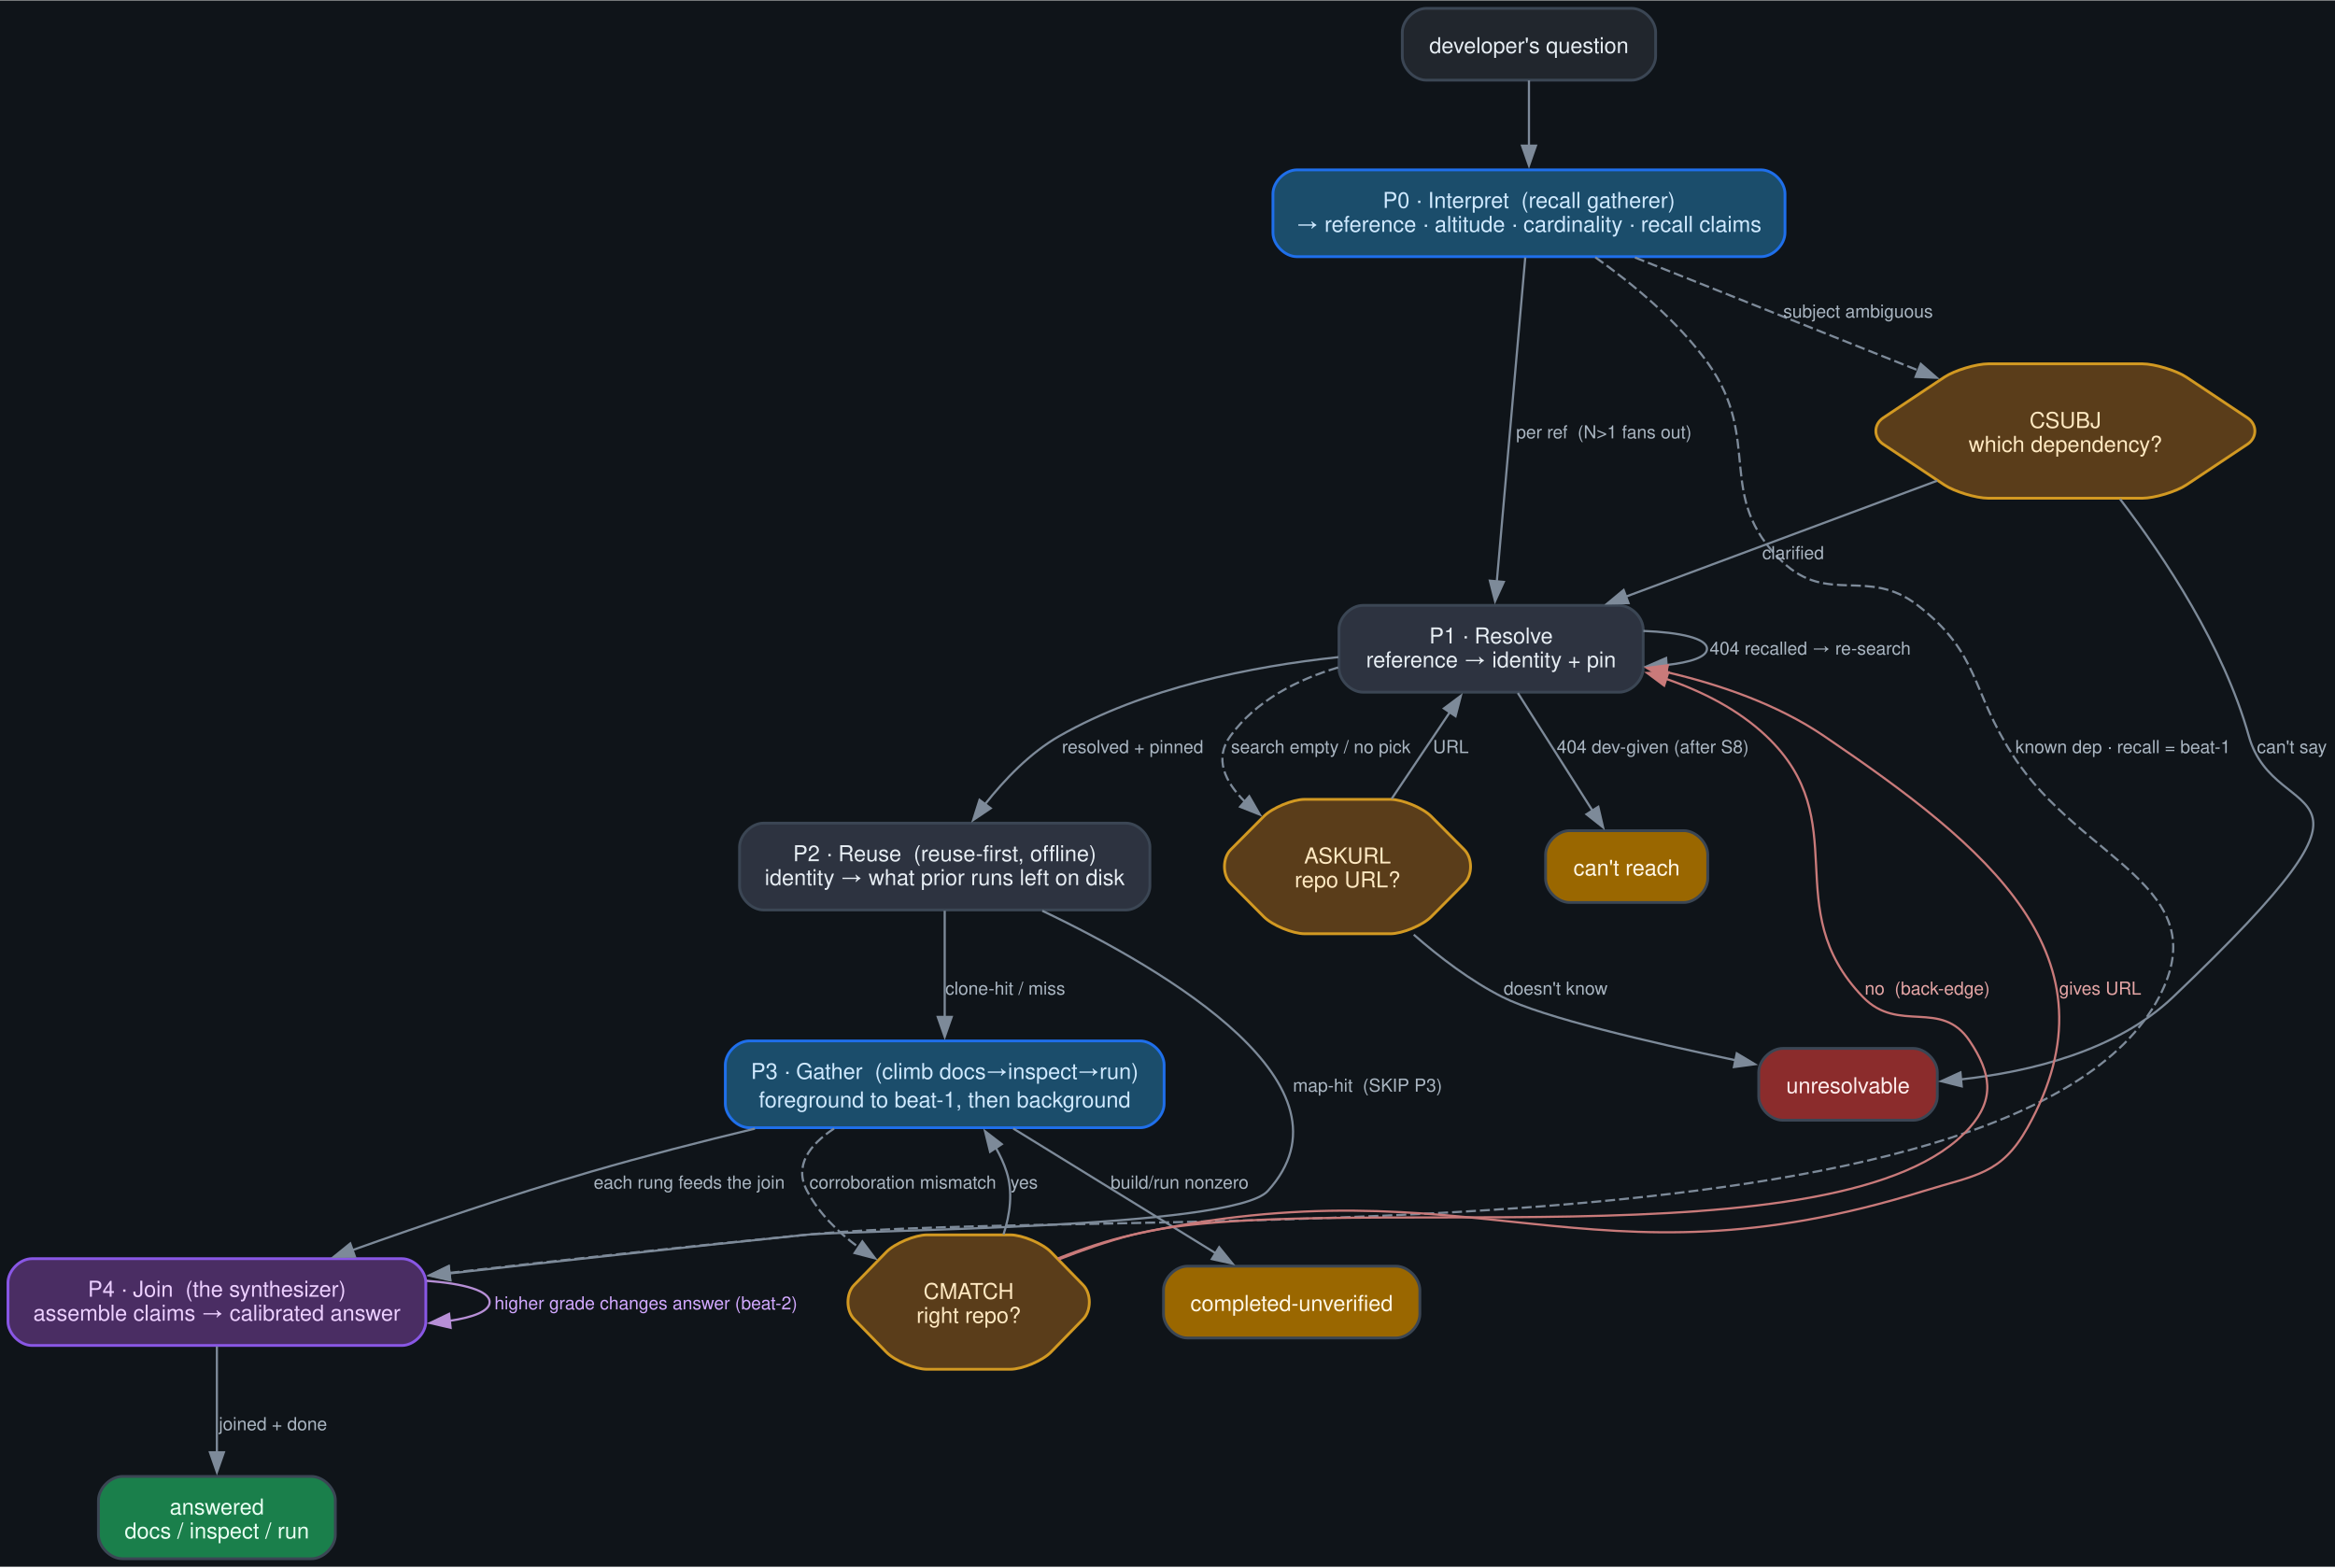
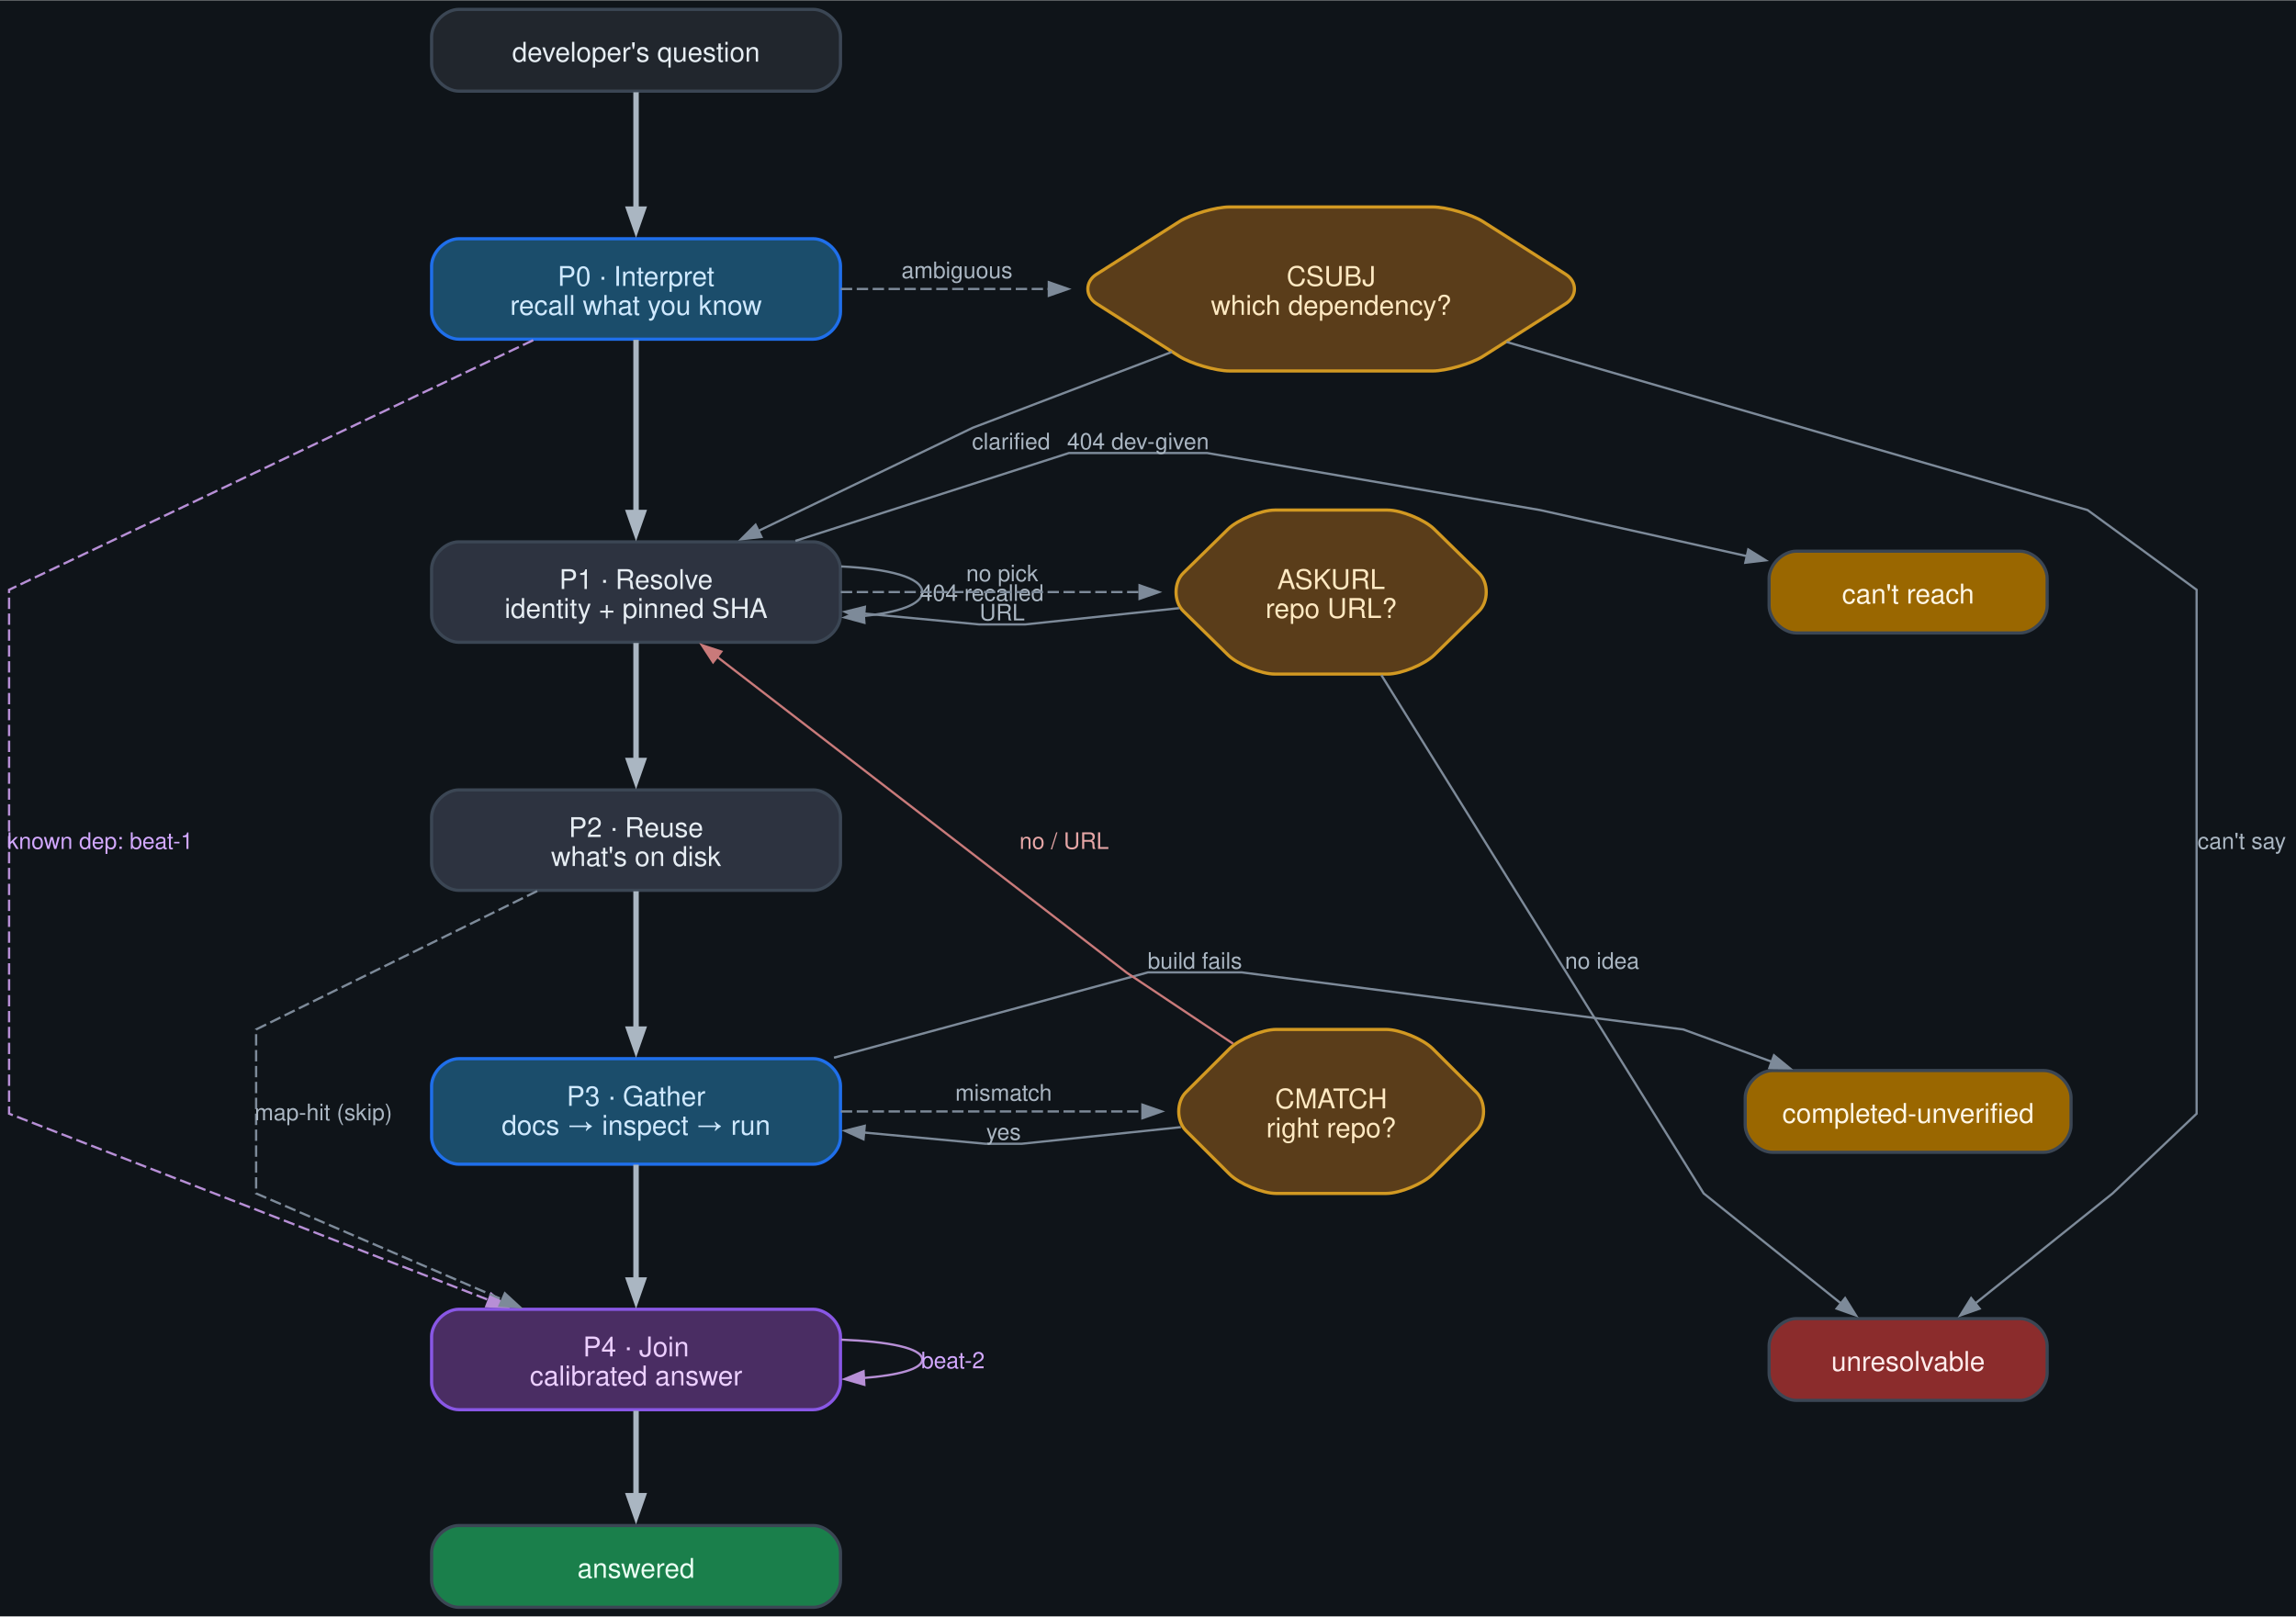
- <svg xmlns="http://www.w3.org/2000/svg" width="1171pt" height="786pt" viewBox="0.00 0.00 1171.00 785.60">
-   <g id="graph0" class="graph" transform="scale(1 1) rotate(0) translate(4 781.6)">
-     <polygon fill="#0f1419" stroke="none" points="-4,4 -4,-781.6 1167,-781.6 1167,4 -4,4" />
+ <svg xmlns="http://www.w3.org/2000/svg" width="1011pt" height="712pt" viewBox="0.00 0.00 1010.75 711.57">
+   <g id="graph0" class="graph" transform="scale(1 1) rotate(0) translate(4 707.57)">
+     <polygon fill="#0f1419" stroke="none" points="-4,4 -4,-707.57 1006.75,-707.57 1006.75,4 -4,4" />
    <g id="node1" class="node">
-       <path fill="#21262d" stroke="#3b4654" stroke-width="1.4" d="M814.3,-777.6C814.3,-777.6 711.25,-777.6 711.25,-777.6 705.25,-777.6 699.25,-771.6 699.25,-765.6 699.25,-765.6 699.25,-753.6 699.25,-753.6 699.25,-747.6 705.25,-741.6 711.25,-741.6 711.25,-741.6 814.3,-741.6 814.3,-741.6 820.3,-741.6 826.3,-747.6 826.3,-753.6 826.3,-753.6 826.3,-765.6 826.3,-765.6 826.3,-771.6 820.3,-777.6 814.3,-777.6" />
-       <text text-anchor="middle" x="762.77" y="-755.15" font-family="Helvetica,sans-Serif" font-size="11.00" fill="#e6edf3">developer's question</text>
+       <path fill="#21262d" stroke="#3b4654" stroke-width="1.4" d="M354,-703.57C354,-703.57 198,-703.57 198,-703.57 192,-703.57 186,-697.57 186,-691.57 186,-691.57 186,-679.57 186,-679.57 186,-673.57 192,-667.57 198,-667.57 198,-667.57 354,-667.57 354,-667.57 360,-667.57 366,-673.57 366,-679.57 366,-679.57 366,-691.57 366,-691.57 366,-697.57 360,-703.57 354,-703.57" />
+       <text text-anchor="middle" x="276" y="-680.55" font-family="Helvetica,sans-Serif" font-size="12.00" fill="#e6edf3">developer's question</text>
    </g>
    <g id="node2" class="node">
-       <path fill="#1b4d6b" stroke="#1f6feb" stroke-width="1.4" d="M879.17,-696.6C879.17,-696.6 646.38,-696.6 646.38,-696.6 640.38,-696.6 634.38,-690.6 634.38,-684.6 634.38,-684.6 634.38,-665.07 634.38,-665.07 634.38,-659.07 640.38,-653.07 646.38,-653.07 646.38,-653.07 879.17,-653.07 879.17,-653.07 885.17,-653.07 891.17,-659.07 891.17,-665.07 891.17,-665.07 891.17,-684.6 891.17,-684.6 891.17,-690.6 885.17,-696.6 879.17,-696.6" />
-       <text text-anchor="middle" x="762.77" y="-677.51" font-family="Helvetica,sans-Serif" font-size="11.00" fill="#cfe9ff">P0 · Interpret  (recall gatherer)</text>
-       <text text-anchor="middle" x="762.77" y="-665.51" font-family="Helvetica,sans-Serif" font-size="11.00" fill="#cfe9ff">→ reference · altitude · cardinality · recall claims</text>
+       <path fill="#1b4d6b" stroke="#1f6feb" stroke-width="1.4" d="M354,-602.58C354,-602.58 198,-602.58 198,-602.58 192,-602.58 186,-596.58 186,-590.58 186,-590.58 186,-570.36 186,-570.36 186,-564.36 192,-558.36 198,-558.36 198,-558.36 354,-558.36 354,-558.36 360,-558.36 366,-564.36 366,-570.36 366,-570.36 366,-590.58 366,-590.58 366,-596.58 360,-602.58 354,-602.58" />
+       <text text-anchor="middle" x="276" y="-581.82" font-family="Helvetica,sans-Serif" font-size="12.00" fill="#cfe9ff">P0 · Interpret</text>
+       <text text-anchor="middle" x="276" y="-569.07" font-family="Helvetica,sans-Serif" font-size="12.00" fill="#cfe9ff">recall what you know</text>
    </g>
    <g id="edge1" class="edge">
-       <path fill="none" stroke="#7d8a99" stroke-width="1.1" d="M762.77,-741.45C762.77,-731.99 762.77,-719.93 762.77,-708.73" />
-       <polygon fill="#7d8a99" stroke="#7d8a99" stroke-width="1.1" points="766.28,-708.75 762.78,-698.75 759.28,-708.75 766.28,-708.75" />
+       <path fill="none" stroke="#aab6c2" stroke-width="2.4" d="M276,-667.08C276,-652.98 276,-632.73 276,-615.46" />
+       <polygon fill="#aab6c2" stroke="#aab6c2" stroke-width="2.4" points="279.15,-615.62 276,-606.62 272.85,-615.62 279.15,-615.62" />
    </g>
    <g id="node3" class="node">
-       <path fill="#2d3340" stroke="#3b4654" stroke-width="1.4" d="M808.05,-478.16C808.05,-478.16 679.5,-478.16 679.5,-478.16 673.5,-478.16 667.5,-472.16 667.5,-466.16 667.5,-466.16 667.5,-446.63 667.5,-446.63 667.5,-440.63 673.5,-434.63 679.5,-434.63 679.5,-434.63 808.05,-434.63 808.05,-434.63 814.05,-434.63 820.05,-440.63 820.05,-446.63 820.05,-446.63 820.05,-466.16 820.05,-466.16 820.05,-472.16 814.05,-478.16 808.05,-478.16" />
-       <text text-anchor="middle" x="743.77" y="-459.07" font-family="Helvetica,sans-Serif" font-size="11.00" fill="#e6edf3">P1 · Resolve</text>
-       <text text-anchor="middle" x="743.77" y="-447.07" font-family="Helvetica,sans-Serif" font-size="11.00" fill="#e6edf3">reference → identity + pin</text>
+       <path fill="#2d3340" stroke="#3b4654" stroke-width="1.4" d="M354,-469.12C354,-469.12 198,-469.12 198,-469.12 192,-469.12 186,-463.12 186,-457.12 186,-457.12 186,-436.9 186,-436.9 186,-430.9 192,-424.9 198,-424.9 198,-424.9 354,-424.9 354,-424.9 360,-424.9 366,-430.9 366,-436.9 366,-436.9 366,-457.12 366,-457.12 366,-463.12 360,-469.12 354,-469.12" />
+       <text text-anchor="middle" x="276" y="-448.36" font-family="Helvetica,sans-Serif" font-size="12.00" fill="#e6edf3">P1 · Resolve</text>
+       <text text-anchor="middle" x="276" y="-435.61" font-family="Helvetica,sans-Serif" font-size="12.00" fill="#e6edf3">identity + pinned SHA</text>
    </g>
    <g id="edge2" class="edge">
-       <path fill="none" stroke="#7d8a99" stroke-width="1.1" d="M760.92,-652.69C757.59,-614.78 750.59,-535.05 746.64,-490.07" />
-       <polygon fill="#7d8a99" stroke="#7d8a99" stroke-width="1.1" points="750.15,-489.94 745.78,-480.29 743.17,-490.55 750.15,-489.94" />
-       <text text-anchor="middle" x="800.34" y="-561.94" font-family="Helvetica,sans-Serif" font-size="9.00" fill="#aab6c2">per ref  (N&gt;1 fans out)</text>
+       <path fill="none" stroke="#aab6c2" stroke-width="2.4" d="M276,-558.05C276,-537.43 276,-505.9 276,-481.87" />
+       <polygon fill="#aab6c2" stroke="#aab6c2" stroke-width="2.4" points="279.15,-482.04 276,-473.04 272.85,-482.04 279.15,-482.04" />
    </g>
    <g id="node6" class="node">
-       <path fill="#4a2d63" stroke="#8957e5" stroke-width="1.4" d="M197.55,-150.5C197.55,-150.5 12,-150.5 12,-150.5 6,-150.5 0,-144.5 0,-138.5 0,-138.5 0,-118.97 0,-118.97 0,-112.97 6,-106.97 12,-106.97 12,-106.97 197.55,-106.97 197.55,-106.97 203.55,-106.97 209.55,-112.97 209.55,-118.97 209.55,-118.97 209.55,-138.5 209.55,-138.5 209.55,-144.5 203.55,-150.5 197.55,-150.5" />
-       <text text-anchor="middle" x="104.77" y="-131.41" font-family="Helvetica,sans-Serif" font-size="11.00" fill="#eccfff">P4 · Join  (the synthesizer)</text>
-       <text text-anchor="middle" x="104.77" y="-119.41" font-family="Helvetica,sans-Serif" font-size="11.00" fill="#eccfff">assemble claims → calibrated answer</text>
+       <path fill="#4a2d63" stroke="#8957e5" stroke-width="1.4" d="M354,-131.22C354,-131.22 198,-131.22 198,-131.22 192,-131.22 186,-125.22 186,-119.22 186,-119.22 186,-99 186,-99 186,-93 192,-87 198,-87 198,-87 354,-87 354,-87 360,-87 366,-93 366,-99 366,-99 366,-119.22 366,-119.22 366,-125.22 360,-131.22 354,-131.22" />
+       <text text-anchor="middle" x="276" y="-110.46" font-family="Helvetica,sans-Serif" font-size="12.00" fill="#eccfff">P4 · Join</text>
+       <text text-anchor="middle" x="276" y="-97.71" font-family="Helvetica,sans-Serif" font-size="12.00" fill="#eccfff">calibrated answer</text>
    </g>
-     <g id="edge10" class="edge">
-       <path fill="none" stroke="#7d8a99" stroke-width="1.1" stroke-dasharray="5,2" d="M796.05,-652.76C814.87,-639.4 837.61,-620.65 852.77,-599.32 880.04,-560.99 855.79,-532.68 889.77,-500.16 912.73,-478.2 932.67,-497.62 957.77,-478.16 989.09,-453.89 984.03,-436.16 1005.52,-402.88 1039.66,-350.02 1108.03,-337.43 1078.78,-281.72 1007.56,-146.08 552.25,-177.34 399.77,-162.44 340.88,-156.68 275.47,-149.51 221.23,-143.35" />
-       <polygon fill="#7d8a99" stroke="#7d8a99" stroke-width="1.1" points="221.82,-139.9 211.49,-142.24 221.03,-146.85 221.82,-139.9" />
-       <text text-anchor="middle" x="1060.65" y="-404.08" font-family="Helvetica,sans-Serif" font-size="9.00" fill="#aab6c2">known dep · recall = beat-1</text>
+     <g id="edge24" class="edge">
+       <path fill="none" stroke="#b78fd6" stroke-dasharray="5,2" d="M230.73,-557.91C152.43,-520.61 0,-448.01 0,-448.01 0,-448.01 0,-448.01 0,-217.33 0,-217.33 129.69,-166.94 211.27,-135.25" />
+       <polygon fill="#b78fd6" stroke="#b78fd6" points="212.22,-138.08 219.07,-132.23 210.07,-132.53 212.22,-138.08" />
+       <text text-anchor="middle" x="40.12" y="-333.92" font-family="Helvetica,sans-Serif" font-size="10.00" fill="#d2a8ff">known dep: beat-1</text>
+     </g>
+     <g id="node8" class="node">
+       <path fill="#5a3d1a" stroke="#d29922" stroke-width="1.4" d="M685.31,-586.91C685.31,-586.91 648.84,-610.13 648.84,-610.13 643.78,-613.35 632.72,-616.57 626.72,-616.57 626.72,-616.57 537.28,-616.57 537.28,-616.57 531.28,-616.57 520.22,-613.35 515.16,-610.13 515.16,-610.13 478.69,-586.91 478.69,-586.91 473.63,-583.69 473.63,-577.25 478.69,-574.02 478.69,-574.02 515.16,-550.81 515.16,-550.81 520.22,-547.58 531.28,-544.36 537.28,-544.36 537.28,-544.36 626.72,-544.36 626.72,-544.36 632.72,-544.36 643.78,-547.58 648.84,-550.81 648.84,-550.81 685.31,-574.02 685.31,-574.02 690.37,-577.25 690.37,-583.69 685.31,-586.91" />
+       <text text-anchor="middle" x="582" y="-581.82" font-family="Helvetica,sans-Serif" font-size="12.00" fill="#ffe9c2">CSUBJ</text>
+       <text text-anchor="middle" x="582" y="-569.07" font-family="Helvetica,sans-Serif" font-size="12.00" fill="#ffe9c2">which dependency?</text>
+     </g>
+     <g id="edge11" class="edge">
+       <path fill="none" stroke="#7d8a99" stroke-dasharray="5,2" d="M366.16,-580.47C394.87,-580.47 427.16,-580.47 457.84,-580.47" />
+       <polygon fill="#7d8a99" stroke="#7d8a99" points="457.72,-583.44 466.22,-580.47 457.72,-577.49 457.72,-583.44" />
+       <text text-anchor="middle" x="417.28" y="-585.22" font-family="Helvetica,sans-Serif" font-size="10.00" fill="#aab6c2">ambiguous</text>
+     </g>
+     <g id="edge18" class="edge">
+       <path fill="none" stroke="#7d8a99" d="M366.33,-458.29C386.91,-457.29 402,-453.53 402,-447.01 402,-441.55 391.46,-438.03 375.97,-436.44" />
+       <polygon fill="#7d8a99" stroke="#7d8a99" points="376.53,-433.49 367.84,-435.84 376.09,-439.43 376.53,-433.49" />
+       <text text-anchor="middle" x="428.25" y="-443.13" font-family="Helvetica,sans-Serif" font-size="10.00" fill="#aab6c2">404 recalled</text>
+     </g>
+     <g id="node4" class="node">
+       <path fill="#2d3340" stroke="#3b4654" stroke-width="1.4" d="M354,-359.9C354,-359.9 198,-359.9 198,-359.9 192,-359.9 186,-353.9 186,-347.9 186,-347.9 186,-327.68 186,-327.68 186,-321.68 192,-315.68 198,-315.68 198,-315.68 354,-315.68 354,-315.68 360,-315.68 366,-321.68 366,-327.68 366,-327.68 366,-347.9 366,-347.9 366,-353.9 360,-359.9 354,-359.9" />
+       <text text-anchor="middle" x="276" y="-339.14" font-family="Helvetica,sans-Serif" font-size="12.00" fill="#e6edf3">P2 · Reuse</text>
+       <text text-anchor="middle" x="276" y="-326.39" font-family="Helvetica,sans-Serif" font-size="12.00" fill="#e6edf3">what's on disk</text>
+     </g>
+     <g id="edge3" class="edge">
+       <path fill="none" stroke="#aab6c2" stroke-width="2.4" d="M276,-424.57C276,-409.74 276,-389.7 276,-372.72" />
+       <polygon fill="#aab6c2" stroke="#aab6c2" stroke-width="2.4" points="279.15,-372.83 276,-363.83 272.85,-372.83 279.15,-372.83" />
+     </g>
+     <g id="node9" class="node">
+       <path fill="#5a3d1a" stroke="#d29922" stroke-width="1.4" d="M647.06,-455.41C647.06,-455.41 627.38,-474.71 627.38,-474.71 623.1,-478.91 612.82,-483.11 606.82,-483.11 606.82,-483.11 557.18,-483.11 557.18,-483.11 551.18,-483.11 540.9,-478.91 536.62,-474.71 536.62,-474.71 516.94,-455.41 516.94,-455.41 512.65,-451.21 512.65,-442.81 516.94,-438.6 516.94,-438.6 536.62,-419.3 536.62,-419.3 540.9,-415.1 551.18,-410.9 557.18,-410.9 557.18,-410.9 606.82,-410.9 606.82,-410.9 612.82,-410.9 623.1,-415.1 627.38,-419.3 627.38,-419.3 647.06,-438.6 647.06,-438.6 651.35,-442.81 651.35,-451.21 647.06,-455.41" />
+       <text text-anchor="middle" x="582" y="-448.36" font-family="Helvetica,sans-Serif" font-size="12.00" fill="#ffe9c2">ASKURL</text>
+       <text text-anchor="middle" x="582" y="-435.61" font-family="Helvetica,sans-Serif" font-size="12.00" fill="#ffe9c2">repo URL?</text>
+     </g>
+     <g id="edge14" class="edge">
+       <path fill="none" stroke="#7d8a99" stroke-dasharray="5,2" d="M366.16,-447.01C407.77,-447.01 456.89,-447.01 497.75,-447.01" />
+       <polygon fill="#7d8a99" stroke="#7d8a99" points="497.66,-449.98 506.16,-447.01 497.66,-444.03 497.66,-449.98" />
+       <text text-anchor="middle" x="437.18" y="-451.76" font-family="Helvetica,sans-Serif" font-size="10.00" fill="#aab6c2">no pick</text>
+     </g>
+     <g id="node11" class="node">
+       <path fill="#9a6700" stroke="#3b4654" stroke-width="1.4" d="M885.2,-465.01C885.2,-465.01 786.8,-465.01 786.8,-465.01 780.8,-465.01 774.8,-459.01 774.8,-453.01 774.8,-453.01 774.8,-441.01 774.8,-441.01 774.8,-435.01 780.8,-429.01 786.8,-429.01 786.8,-429.01 885.2,-429.01 885.2,-429.01 891.2,-429.01 897.2,-435.01 897.2,-441.01 897.2,-441.01 897.2,-453.01 897.2,-453.01 897.2,-459.01 891.2,-465.01 885.2,-465.01" />
+       <text text-anchor="middle" x="836" y="-441.98" font-family="Helvetica,sans-Serif" font-size="12.00" fill="#fff7e6">can't reach</text>
+     </g>
+     <g id="edge17" class="edge">
+       <path fill="none" stroke="#7d8a99" d="M346.17,-469.55C400.52,-487.01 466.62,-508.24 466.62,-508.24 466.62,-508.24 527.38,-508.24 527.38,-508.24 527.38,-508.24 674,-483.11 674,-483.11 674,-483.11 721.63,-472.5 765.24,-462.78" />
+       <polygon fill="#7d8a99" stroke="#7d8a99" points="765.63,-465.74 773.28,-460.99 764.33,-459.93 765.63,-465.74" />
+       <text text-anchor="middle" x="497" y="-509.86" font-family="Helvetica,sans-Serif" font-size="10.00" fill="#aab6c2">404 dev-given</text>
+     </g>
+     <g id="node5" class="node">
+       <path fill="#1b4d6b" stroke="#1f6feb" stroke-width="1.4" d="M354,-241.56C354,-241.56 198,-241.56 198,-241.56 192,-241.56 186,-235.56 186,-229.56 186,-229.56 186,-207.09 186,-207.09 186,-201.09 192,-195.09 198,-195.09 198,-195.09 354,-195.09 354,-195.09 360,-195.09 366,-201.09 366,-207.09 366,-207.09 366,-229.56 366,-229.56 366,-235.56 360,-241.56 354,-241.56" />
+       <text text-anchor="middle" x="276" y="-220.8" font-family="Helvetica,sans-Serif" font-size="12.00" fill="#cfe9ff">P3 · Gather</text>
+       <text text-anchor="middle" x="276" y="-208.05" font-family="Helvetica,sans-Serif" font-size="12.00" fill="#cfe9ff">docs → inspect → run</text>
+     </g>
+     <g id="edge4" class="edge">
+       <path fill="none" stroke="#aab6c2" stroke-width="2.4" d="M276,-315.25C276,-298.27 276,-274.24 276,-254.49" />
+       <polygon fill="#aab6c2" stroke="#aab6c2" stroke-width="2.4" points="279.15,-254.57 276,-245.57 272.85,-254.57 279.15,-254.57" />
+     </g>
+     <g id="edge23" class="edge">
+       <path fill="none" stroke="#7d8a99" stroke-dasharray="5,2" d="M232.49,-315.37C182.94,-290.96 108.75,-254.43 108.75,-254.43 108.75,-254.43 108.75,-182.22 108.75,-182.22 108.75,-182.22 168.96,-156.26 217.13,-135.49" />
+       <polygon fill="#7d8a99" stroke="#7d8a99" points="218.25,-138.25 224.88,-132.15 215.9,-132.78 218.25,-138.25" />
+       <text text-anchor="middle" x="138.38" y="-214.45" font-family="Helvetica,sans-Serif" font-size="10.00" fill="#aab6c2">map-hit (skip)</text>
+     </g>
+     <g id="edge5" class="edge">
+       <path fill="none" stroke="#aab6c2" stroke-width="2.4" d="M276,-194.85C276,-180.12 276,-160.59 276,-144" />
+       <polygon fill="#aab6c2" stroke="#aab6c2" stroke-width="2.4" points="279.15,-144.09 276,-135.09 272.85,-144.09 279.15,-144.09" />
+     </g>
+     <g id="node10" class="node">
+       <path fill="#5a3d1a" stroke="#d29922" stroke-width="1.4" d="M645.91,-226.8C645.91,-226.8 626.7,-245.96 626.7,-245.96 622.45,-250.19 612.2,-254.43 606.2,-254.43 606.2,-254.43 557.8,-254.43 557.8,-254.43 551.8,-254.43 541.55,-250.19 537.3,-245.96 537.3,-245.96 518.09,-226.8 518.09,-226.8 513.84,-222.56 513.84,-214.09 518.09,-209.85 518.09,-209.85 537.3,-190.69 537.3,-190.69 541.55,-186.46 551.8,-182.22 557.8,-182.22 557.8,-182.22 606.2,-182.22 606.2,-182.22 612.2,-182.22 622.45,-186.46 626.7,-190.69 626.7,-190.69 645.91,-209.85 645.91,-209.85 650.16,-214.09 650.16,-222.56 645.91,-226.8" />
+       <text text-anchor="middle" x="582" y="-219.68" font-family="Helvetica,sans-Serif" font-size="12.00" fill="#ffe9c2">CMATCH</text>
+       <text text-anchor="middle" x="582" y="-206.93" font-family="Helvetica,sans-Serif" font-size="12.00" fill="#ffe9c2">right repo?</text>
+     </g>
+     <g id="edge19" class="edge">
+       <path fill="none" stroke="#7d8a99" stroke-dasharray="5,2" d="M366.16,-218.33C408.17,-218.33 457.85,-218.33 498.94,-218.33" />
+       <polygon fill="#7d8a99" stroke="#7d8a99" points="498.91,-221.3 507.41,-218.33 498.91,-215.35 498.91,-221.3" />
+       <text text-anchor="middle" x="437.8" y="-223.08" font-family="Helvetica,sans-Serif" font-size="10.00" fill="#aab6c2">mismatch</text>
+     </g>
+     <g id="node12" class="node">
+       <path fill="#9a6700" stroke="#3b4654" stroke-width="1.4" d="M895.72,-236.33C895.72,-236.33 776.28,-236.33 776.28,-236.33 770.28,-236.33 764.28,-230.33 764.28,-224.33 764.28,-224.33 764.28,-212.33 764.28,-212.33 764.28,-206.33 770.28,-200.33 776.28,-200.33 776.28,-200.33 895.72,-200.33 895.72,-200.33 901.72,-200.33 907.72,-206.33 907.72,-212.33 907.72,-212.33 907.72,-224.33 907.72,-224.33 907.72,-230.33 901.72,-236.33 895.72,-236.33" />
+       <text text-anchor="middle" x="836" y="-213.3" font-family="Helvetica,sans-Serif" font-size="12.00" fill="#fff7e6">completed-unverified</text>
+     </g>
+     <g id="edge21" class="edge">
+       <path fill="none" stroke="#7d8a99" d="M363.14,-242C426.56,-259.23 501.38,-279.56 501.38,-279.56 501.38,-279.56 542.62,-279.56 542.62,-279.56 542.62,-279.56 737,-254.43 737,-254.43 737,-254.43 755.2,-247.79 775.99,-240.21" />
+       <polygon fill="#7d8a99" stroke="#7d8a99" points="776.95,-243.03 783.92,-237.32 774.91,-237.44 776.95,-243.03" />
+       <text text-anchor="middle" x="522" y="-281.18" font-family="Helvetica,sans-Serif" font-size="10.00" fill="#aab6c2">build fails</text>
+     </g>
+     <g id="edge25" class="edge">
+       <path fill="none" stroke="#b78fd6" d="M366.33,-117.83C386.91,-117.06 402,-114.15 402,-109.11 402,-104.89 391.46,-102.17 375.97,-100.94" />
+       <polygon fill="#b78fd6" stroke="#b78fd6" points="376.49,-97.99 367.84,-100.48 376.15,-103.93 376.49,-97.99" />
+       <text text-anchor="middle" x="415.5" y="-105.23" font-family="Helvetica,sans-Serif" font-size="10.00" fill="#d2a8ff">beat-2</text>
    </g>
    <g id="node7" class="node">
-       <path fill="#5a3d1a" stroke="#d29922" stroke-width="1.4" d="M1123.07,-572.26C1123.07,-572.26 1092.41,-592.67 1092.41,-592.67 1087.41,-596 1076.42,-599.32 1070.42,-599.32 1070.42,-599.32 993.13,-599.32 993.13,-599.32 987.13,-599.32 976.14,-596 971.14,-592.67 971.14,-592.67 940.48,-572.26 940.48,-572.26 935.48,-568.94 935.48,-562.29 940.48,-558.97 940.48,-558.97 971.14,-538.56 971.14,-538.56 976.14,-535.23 987.13,-531.91 993.13,-531.91 993.13,-531.91 1070.42,-531.91 1070.42,-531.91 1076.42,-531.91 1087.41,-535.23 1092.41,-538.56 1092.41,-538.56 1123.07,-558.97 1123.07,-558.97 1128.07,-562.29 1128.07,-568.94 1123.07,-572.26" />
-       <text text-anchor="middle" x="1031.78" y="-567.16" font-family="Helvetica,sans-Serif" font-size="11.00" fill="#ffe9c2">CSUBJ</text>
-       <text text-anchor="middle" x="1031.78" y="-555.16" font-family="Helvetica,sans-Serif" font-size="11.00" fill="#ffe9c2">which dependency?</text>
+       <path fill="#1a7f4b" stroke="#3b4654" stroke-width="1.4" d="M354,-36C354,-36 198,-36 198,-36 192,-36 186,-30 186,-24 186,-24 186,-12 186,-12 186,-6 192,0 198,0 198,0 354,0 354,0 360,0 366,-6 366,-12 366,-12 366,-24 366,-24 366,-30 360,-36 354,-36" />
+       <text text-anchor="middle" x="276" y="-12.97" font-family="Helvetica,sans-Serif" font-size="12.00" fill="#eafff3">answered</text>
    </g>
-     <g id="edge7" class="edge">
-       <path fill="none" stroke="#7d8a99" stroke-width="1.1" stroke-dasharray="5,2" d="M815.92,-652.65C856.6,-636.44 913.19,-613.88 958.22,-595.93" />
-       <polygon fill="#7d8a99" stroke="#7d8a99" stroke-width="1.1" points="959.28,-599.28 967.27,-592.33 956.68,-592.78 959.28,-599.28" />
-       <text text-anchor="middle" x="927.83" y="-622.52" font-family="Helvetica,sans-Serif" font-size="9.00" fill="#aab6c2">subject ambiguous</text>
+     <g id="edge6" class="edge">
+       <path fill="none" stroke="#aab6c2" stroke-width="2.4" d="M276,-86.54C276,-75.27 276,-61.29 276,-48.98" />
+       <polygon fill="#aab6c2" stroke="#aab6c2" stroke-width="2.4" points="279.15,-49.12 276,-40.12 272.85,-49.12 279.15,-49.12" />
    </g>
-     <g id="edge11" class="edge">
-       <path fill="none" stroke="#7d8a99" stroke-width="1.1" d="M820.16,-465.35C838.48,-464.65 852.05,-461.67 852.05,-456.39 852.05,-452.32 843.93,-449.61 831.78,-448.26" />
-       <polygon fill="#7d8a99" stroke="#7d8a99" stroke-width="1.1" points="832.05,-444.77 821.82,-447.55 831.55,-451.76 832.05,-444.77" />
-       <text text-anchor="middle" x="903.8" y="-453.47" font-family="Helvetica,sans-Serif" font-size="9.00" fill="#aab6c2">404 recalled → re-search</text>
+     <g id="edge12" class="edge">
+       <path fill="none" stroke="#7d8a99" d="M511.89,-552.75C469.76,-536.7 424.25,-519.36 424.25,-519.36 424.25,-519.36 372.19,-494.3 329.77,-473.88" />
+       <polygon fill="#7d8a99" stroke="#7d8a99" points="331.2,-471.27 322.25,-470.27 328.61,-476.63 331.2,-471.27" />
+       <text text-anchor="middle" x="441.12" y="-509.86" font-family="Helvetica,sans-Serif" font-size="10.00" fill="#aab6c2">clarified</text>
    </g>
-     <g id="node4" class="node">
-       <path fill="#2d3340" stroke="#3b4654" stroke-width="1.4" d="M560.67,-368.94C560.67,-368.94 378.88,-368.94 378.88,-368.94 372.88,-368.94 366.88,-362.94 366.88,-356.94 366.88,-356.94 366.88,-337.41 366.88,-337.41 366.88,-331.41 372.88,-325.41 378.88,-325.41 378.88,-325.41 560.67,-325.41 560.67,-325.41 566.67,-325.41 572.67,-331.41 572.67,-337.41 572.67,-337.41 572.67,-356.94 572.67,-356.94 572.67,-362.94 566.67,-368.94 560.67,-368.94" />
-       <text text-anchor="middle" x="469.77" y="-349.85" font-family="Helvetica,sans-Serif" font-size="11.00" fill="#e6edf3">P2 · Reuse  (reuse-first, offline)</text>
-       <text text-anchor="middle" x="469.77" y="-337.85" font-family="Helvetica,sans-Serif" font-size="11.00" fill="#e6edf3">identity → what prior runs left on disk</text>
-     </g>
-     <g id="edge3" class="edge">
-       <path fill="none" stroke="#7d8a99" stroke-width="1.1" d="M667.21,-452.22C623.78,-447.59 569.78,-436.89 527.27,-412.63 512.64,-404.28 499.78,-390.84 489.95,-378.39" />
-       <polygon fill="#7d8a99" stroke="#7d8a99" stroke-width="1.1" points="492.83,-376.41 484.04,-370.5 487.23,-380.6 492.83,-376.41" />
-       <text text-anchor="middle" x="564.02" y="-404.08" font-family="Helvetica,sans-Serif" font-size="9.00" fill="#aab6c2">resolved + pinned</text>
-     </g>
-     <g id="node8" class="node">
-       <path fill="#5a3d1a" stroke="#d29922" stroke-width="1.4" d="M730.31,-355.69C730.31,-355.69 713.73,-372.37 713.73,-372.37 709.5,-376.62 699.27,-380.88 693.27,-380.88 693.27,-380.88 650.28,-380.88 650.28,-380.88 644.28,-380.88 634.05,-376.62 629.82,-372.37 629.82,-372.37 613.24,-355.69 613.24,-355.69 609.01,-351.43 609.01,-342.92 613.24,-338.66 613.24,-338.66 629.82,-321.98 629.82,-321.98 634.05,-317.73 644.28,-313.47 650.28,-313.47 650.28,-313.47 693.27,-313.47 693.27,-313.47 699.27,-313.47 709.5,-317.73 713.73,-321.98 713.73,-321.98 730.31,-338.66 730.31,-338.66 734.54,-342.92 734.54,-351.43 730.31,-355.69" />
-       <text text-anchor="middle" x="671.77" y="-348.72" font-family="Helvetica,sans-Serif" font-size="11.00" fill="#ffe9c2">ASKURL</text>
-       <text text-anchor="middle" x="671.77" y="-336.72" font-family="Helvetica,sans-Serif" font-size="11.00" fill="#ffe9c2">repo URL?</text>
+     <g id="node13" class="node">
+       <path fill="#8b2c2c" stroke="#3b4654" stroke-width="1.4" d="M885.2,-127.11C885.2,-127.11 786.8,-127.11 786.8,-127.11 780.8,-127.11 774.8,-121.11 774.8,-115.11 774.8,-115.11 774.8,-103.11 774.8,-103.11 774.8,-97.11 780.8,-91.11 786.8,-91.11 786.8,-91.11 885.2,-91.11 885.2,-91.11 891.2,-91.11 897.2,-97.11 897.2,-103.11 897.2,-103.11 897.2,-115.11 897.2,-115.11 897.2,-121.11 891.2,-127.11 885.2,-127.11" />
+       <text text-anchor="middle" x="836" y="-104.08" font-family="Helvetica,sans-Serif" font-size="12.00" fill="#ffecec">unresolvable</text>
    </g>
    <g id="edge13" class="edge">
-       <path fill="none" stroke="#7d8a99" stroke-width="1.1" stroke-dasharray="5,2" d="M667.08,-447.03C646.21,-440.83 625.85,-430.32 613.02,-412.63 604.81,-401.3 610.19,-389.75 620.41,-379.61" />
-       <polygon fill="#7d8a99" stroke="#7d8a99" stroke-width="1.1" points="622.49,-382.44 627.77,-373.25 617.92,-377.14 622.49,-382.44" />
-       <text text-anchor="middle" x="658.4" y="-404.08" font-family="Helvetica,sans-Serif" font-size="9.00" fill="#aab6c2">search empty / no pick</text>
+       <path fill="none" stroke="#7d8a99" d="M659.23,-557.12C757.61,-528.65 915,-483.11 915,-483.11 915,-483.11 963,-448.01 963,-448.01 963,-448.01 963,-448.01 963,-217.33 963,-217.33 926,-182.22 926,-182.22 926,-182.22 891.56,-154.62 865.29,-133.57" />
+       <polygon fill="#7d8a99" stroke="#7d8a99" points="867.46,-131.51 858.97,-128.51 863.74,-136.15 867.46,-131.51" />
+       <text text-anchor="middle" x="982.88" y="-333.92" font-family="Helvetica,sans-Serif" font-size="10.00" fill="#aab6c2">can't say</text>
    </g>
-     <g id="node11" class="node">
-       <path fill="#9a6700" stroke="#3b4654" stroke-width="1.4" d="M840.42,-365.17C840.42,-365.17 783.12,-365.17 783.12,-365.17 777.12,-365.17 771.12,-359.17 771.12,-353.17 771.12,-353.17 771.12,-341.17 771.12,-341.17 771.12,-335.17 777.12,-329.17 783.12,-329.17 783.12,-329.17 840.42,-329.17 840.42,-329.17 846.42,-329.17 852.42,-335.17 852.42,-341.17 852.42,-341.17 852.42,-353.17 852.42,-353.17 852.42,-359.17 846.42,-365.17 840.42,-365.17" />
-       <text text-anchor="middle" x="811.77" y="-342.72" font-family="Helvetica,sans-Serif" font-size="11.00" fill="#fff7e6">can't reach</text>
-     </g>
-     <g id="edge12" class="edge">
-       <path fill="none" stroke="#7d8a99" stroke-width="1.1" d="M757.21,-434.21C767.94,-417.3 783.04,-393.48 794.64,-375.2" />
-       <polygon fill="#7d8a99" stroke="#7d8a99" stroke-width="1.1" points="797.54,-377.15 799.94,-366.83 791.63,-373.4 797.54,-377.15" />
-       <text text-anchor="middle" x="824.86" y="-404.08" font-family="Helvetica,sans-Serif" font-size="9.00" fill="#aab6c2">404 dev-given (after S8)</text>
-     </g>
-     <g id="node5" class="node">
-       <path fill="#1b4d6b" stroke="#1f6feb" stroke-width="1.4" d="M567.8,-259.72C567.8,-259.72 371.75,-259.72 371.75,-259.72 365.75,-259.72 359.75,-253.72 359.75,-247.72 359.75,-247.72 359.75,-228.19 359.75,-228.19 359.75,-222.19 365.75,-216.19 371.75,-216.19 371.75,-216.19 567.8,-216.19 567.8,-216.19 573.8,-216.19 579.8,-222.19 579.8,-228.19 579.8,-228.19 579.8,-247.72 579.8,-247.72 579.8,-253.72 573.8,-259.72 567.8,-259.72" />
-       <text text-anchor="middle" x="469.77" y="-240.63" font-family="Helvetica,sans-Serif" font-size="11.00" fill="#cfe9ff">P3 · Gather  (climb docs→inspect→run)</text>
-       <text text-anchor="middle" x="469.77" y="-226.38" font-family="Helvetica,sans-Serif" font-size="11.00" fill="#cfe9ff">foreground to beat-1, then background</text>
-     </g>
-     <g id="edge4" class="edge">
-       <path fill="none" stroke="#7d8a99" stroke-width="1.1" d="M469.77,-324.99C469.77,-309.79 469.77,-289.02 469.77,-271.7" />
-       <polygon fill="#7d8a99" stroke="#7d8a99" stroke-width="1.1" points="473.28,-271.76 469.78,-261.76 466.28,-271.76 473.28,-271.76" />
-       <text text-anchor="middle" x="500.15" y="-282.92" font-family="Helvetica,sans-Serif" font-size="9.00" fill="#aab6c2">clone-hit / miss</text>
+     <g id="edge15" class="edge">
+       <path fill="none" stroke="#7d8a99" d="M515.05,-439.92C481.25,-436.35 447.31,-432.76 447.31,-432.76 447.31,-432.76 427.06,-432.76 427.06,-432.76 427.06,-432.76 404.14,-434.92 376.15,-437.56" />
+       <polygon fill="#7d8a99" stroke="#7d8a99" points="376.18,-434.57 367.99,-438.33 376.74,-440.49 376.18,-434.57" />
+       <text text-anchor="middle" x="437.18" y="-434.51" font-family="Helvetica,sans-Serif" font-size="10.00" fill="#aab6c2">URL</text>
    </g>
    <g id="edge16" class="edge">
-       <path fill="none" stroke="#7d8a99" stroke-width="1.1" d="M518.72,-324.98C582.19,-294.68 679.44,-236.84 631.77,-184.44 614.35,-165.29 425.53,-165.09 399.77,-162.44 340.91,-156.39 275.5,-149.18 221.26,-143.08" />
-       <polygon fill="#7d8a99" stroke="#7d8a99" stroke-width="1.1" points="221.84,-139.62 211.52,-141.98 221.06,-146.58 221.84,-139.62" />
-       <text text-anchor="middle" x="681.83" y="-234.28" font-family="Helvetica,sans-Serif" font-size="9.00" fill="#aab6c2">map-hit  (SKIP P3)</text>
-     </g>
-     <g id="edge5" class="edge">
-       <path fill="none" stroke="#7d8a99" stroke-width="1.1" d="M374.59,-215.73C347.9,-209.31 318.96,-201.9 292.52,-194.19 252.35,-182.47 208.04,-167.37 172.56,-154.73" />
-       <polygon fill="#7d8a99" stroke="#7d8a99" stroke-width="1.1" points="174.01,-151.53 163.42,-151.45 171.65,-158.12 174.01,-151.53" />
-       <text text-anchor="middle" x="341.65" y="-185.64" font-family="Helvetica,sans-Serif" font-size="9.00" fill="#aab6c2">each rung feeds the join</text>
-     </g>
-     <g id="node9" class="node">
-       <path fill="#5a3d1a" stroke="#d29922" stroke-width="1.4" d="M539.16,-137.32C539.16,-137.32 523.04,-153.85 523.04,-153.85 518.85,-158.15 508.66,-162.44 502.66,-162.44 502.66,-162.44 460.89,-162.44 460.89,-162.44 454.89,-162.44 444.7,-158.15 440.51,-153.85 440.51,-153.85 424.39,-137.32 424.39,-137.32 420.2,-133.03 420.2,-124.44 424.39,-120.15 424.39,-120.15 440.51,-103.62 440.51,-103.62 444.7,-99.32 454.89,-95.03 460.89,-95.03 460.89,-95.03 502.66,-95.03 502.66,-95.03 508.66,-95.03 518.85,-99.32 523.04,-103.62 523.04,-103.62 539.16,-120.15 539.16,-120.15 543.35,-124.44 543.35,-133.03 539.16,-137.32" />
-       <text text-anchor="middle" x="481.77" y="-130.28" font-family="Helvetica,sans-Serif" font-size="11.00" fill="#ffe9c2">CMATCH</text>
-       <text text-anchor="middle" x="481.77" y="-118.28" font-family="Helvetica,sans-Serif" font-size="11.00" fill="#ffe9c2">right repo?</text>
-     </g>
-     <g id="edge17" class="edge">
-       <path fill="none" stroke="#7d8a99" stroke-width="1.1" stroke-dasharray="5,2" d="M414.27,-215.75C401.84,-207.56 394.06,-197.07 400.77,-184.44 406.75,-173.2 416.18,-163.84 426.53,-156.24" />
-       <polygon fill="#7d8a99" stroke="#7d8a99" stroke-width="1.1" points="428.47,-159.15 434.83,-150.67 424.58,-153.33 428.47,-159.15" />
-       <text text-anchor="middle" x="448.77" y="-185.64" font-family="Helvetica,sans-Serif" font-size="9.00" fill="#aab6c2">corroboration mismatch</text>
-     </g>
-     <g id="node12" class="node">
-       <path fill="#9a6700" stroke="#3b4654" stroke-width="1.4" d="M696.05,-146.73C696.05,-146.73 591.5,-146.73 591.5,-146.73 585.5,-146.73 579.5,-140.73 579.5,-134.73 579.5,-134.73 579.5,-122.73 579.5,-122.73 579.5,-116.73 585.5,-110.73 591.5,-110.73 591.5,-110.73 696.05,-110.73 696.05,-110.73 702.05,-110.73 708.05,-116.73 708.05,-122.73 708.05,-122.73 708.05,-134.73 708.05,-134.73 708.05,-140.73 702.05,-146.73 696.05,-146.73" />
-       <text text-anchor="middle" x="643.77" y="-124.28" font-family="Helvetica,sans-Serif" font-size="11.00" fill="#fff7e6">completed-unverified</text>
-     </g>
-     <g id="edge21" class="edge">
-       <path fill="none" stroke="#7d8a99" stroke-width="1.1" d="M504.15,-215.77C533.43,-197.73 575.44,-171.85 605.72,-153.19" />
-       <polygon fill="#7d8a99" stroke="#7d8a99" stroke-width="1.1" points="607.41,-156.26 614.09,-148.03 603.74,-150.3 607.41,-156.26" />
-       <text text-anchor="middle" x="587.56" y="-185.64" font-family="Helvetica,sans-Serif" font-size="9.00" fill="#aab6c2">build/run nonzero</text>
+       <path fill="none" stroke="#7d8a99" d="M604.12,-410.43C648.88,-338.43 746,-182.22 746,-182.22 746,-182.22 780.44,-154.62 806.71,-133.57" />
+       <polygon fill="#7d8a99" stroke="#7d8a99" points="808.26,-136.15 813.03,-128.51 804.54,-131.51 808.26,-136.15" />
+       <text text-anchor="middle" x="701.28" y="-281.18" font-family="Helvetica,sans-Serif" font-size="10.00" fill="#aab6c2">no idea</text>
    </g>
    <g id="edge22" class="edge">
-       <path fill="none" stroke="#b78fd6" stroke-width="1.1" d="M210.01,-139.41C228.59,-138 241.55,-134.44 241.55,-128.73 241.55,-124.27 233.64,-121.13 221.32,-119.3" />
-       <polygon fill="#b78fd6" stroke="#b78fd6" stroke-width="1.1" points="221.98,-115.85 211.66,-118.24 221.22,-122.81 221.98,-115.85" />
-       <text text-anchor="middle" x="319.92" y="-125.06" font-family="Helvetica,sans-Serif" font-size="9.00" fill="#d2a8ff">higher grade changes answer (beat-2)</text>
-     </g>
-     <g id="node10" class="node">
-       <path fill="#1a7f4b" stroke="#3b4654" stroke-width="1.4" d="M152.17,-41.28C152.17,-41.28 57.37,-41.28 57.37,-41.28 51.37,-41.28 45.37,-35.28 45.37,-29.28 45.37,-29.28 45.37,-12 45.37,-12 45.37,-6 51.37,0 57.37,0 57.37,0 152.17,0 152.17,0 158.17,0 164.17,-6 164.17,-12 164.17,-12 164.17,-29.28 164.17,-29.28 164.17,-35.28 158.17,-41.28 152.17,-41.28" />
-       <text text-anchor="middle" x="104.77" y="-22.19" font-family="Helvetica,sans-Serif" font-size="11.00" fill="#eafff3">answered</text>
-       <text text-anchor="middle" x="104.77" y="-10.19" font-family="Helvetica,sans-Serif" font-size="11.00" fill="#eafff3">docs / inspect / run</text>
-     </g>
-     <g id="edge6" class="edge">
-       <path fill="none" stroke="#7d8a99" stroke-width="1.1" d="M104.77,-106.52C104.77,-91.26 104.77,-70.43 104.77,-53.23" />
-       <polygon fill="#7d8a99" stroke="#7d8a99" stroke-width="1.1" points="108.28,-53.4 104.78,-43.4 101.28,-53.4 108.28,-53.4" />
-       <text text-anchor="middle" x="132.9" y="-64.48" font-family="Helvetica,sans-Serif" font-size="9.00" fill="#aab6c2">joined + done</text>
-     </g>
-     <g id="edge8" class="edge">
-       <path fill="none" stroke="#7d8a99" stroke-width="1.1" d="M967.5,-540.69C921.05,-523.39 858.44,-500.09 811.27,-482.52" />
-       <polygon fill="#7d8a99" stroke="#7d8a99" stroke-width="1.1" points="812.7,-479.32 802.1,-479.11 810.25,-485.88 812.7,-479.32" />
-       <text text-anchor="middle" x="895.26" y="-501.36" font-family="Helvetica,sans-Serif" font-size="9.00" fill="#aab6c2">clarified</text>
-     </g>
-     <g id="node13" class="node">
-       <path fill="#8b2c2c" stroke="#3b4654" stroke-width="1.4" d="M955.55,-255.95C955.55,-255.95 890,-255.95 890,-255.95 884,-255.95 878,-249.95 878,-243.95 878,-243.95 878,-231.95 878,-231.95 878,-225.95 884,-219.95 890,-219.95 890,-219.95 955.55,-219.95 955.55,-219.95 961.55,-219.95 967.55,-225.95 967.55,-231.95 967.55,-231.95 967.55,-243.95 967.55,-243.95 967.55,-249.95 961.55,-255.95 955.55,-255.95" />
-       <text text-anchor="middle" x="922.77" y="-233.5" font-family="Helvetica,sans-Serif" font-size="11.00" fill="#ffecec">unresolvable</text>
-     </g>
-     <g id="edge9" class="edge">
-       <path fill="none" stroke="#7d8a99" stroke-width="1.1" d="M1059.19,-531.52C1081.5,-502.31 1111.26,-457.49 1123.78,-412.63 1137.11,-364.83 1207.54,-397.85 1085.78,-281.72 1057.43,-254.69 1014.16,-244.23 979.32,-240.41" />
-       <polygon fill="#7d8a99" stroke="#7d8a99" stroke-width="1.1" points="979.8,-236.94 969.52,-239.51 979.16,-243.91 979.8,-236.94" />
-       <text text-anchor="middle" x="1145.38" y="-404.08" font-family="Helvetica,sans-Serif" font-size="9.00" fill="#aab6c2">can't say</text>
-     </g>
-     <g id="edge14" class="edge">
-       <path fill="none" stroke="#7d8a99" stroke-width="1.1" d="M693.91,-381.14C703.25,-395.04 714.05,-411.14 723.21,-424.78" />
-       <polygon fill="#7d8a99" stroke="#7d8a99" stroke-width="1.1" points="720.14,-426.48 728.62,-432.83 725.95,-422.58 720.14,-426.48" />
-       <text text-anchor="middle" x="723.6" y="-404.08" font-family="Helvetica,sans-Serif" font-size="9.00" fill="#aab6c2">URL</text>
-     </g>
-     <g id="edge15" class="edge">
-       <path fill="none" stroke="#7d8a99" stroke-width="1.1" d="M705,-313.01C717.97,-301.64 733.56,-289.77 749.52,-281.72 769.86,-271.46 823.98,-258.88 866.37,-250.03" />
-       <polygon fill="#7d8a99" stroke="#7d8a99" stroke-width="1.1" points="866.98,-253.48 876.07,-248.03 865.57,-246.62 866.98,-253.48" />
-       <text text-anchor="middle" x="776.15" y="-282.92" font-family="Helvetica,sans-Serif" font-size="9.00" fill="#aab6c2">doesn't know</text>
-     </g>
-     <g id="edge19" class="edge">
-       <path fill="none" stroke="#c97a7a" stroke-width="1.1" d="M527.06,-150.16C538.82,-154.8 551.61,-159.29 563.77,-162.44 654.86,-186.03 921.61,-145.56 983.77,-216.19 996.56,-230.71 994.54,-243.65 983.77,-259.72 969.46,-281.08 948.13,-263.22 930.27,-281.72 887.18,-326.36 926.82,-369.96 881.77,-412.63 867.84,-425.83 849.89,-434.96 831.59,-441.28" />
-       <polygon fill="#c97a7a" stroke="#c97a7a" stroke-width="1.1" points="830.57,-437.93 822.08,-444.27 832.67,-444.61 830.57,-437.93" />
-       <text text-anchor="middle" x="962.52" y="-282.92" font-family="Helvetica,sans-Serif" font-size="9.00" fill="#e6a6a6">no  (back-edge)</text>
+       <path fill="none" stroke="#c97a7a" d="M538.85,-248.15C515.75,-263.57 492,-279.43 492,-279.43 492,-279.43 373.05,-371.16 311.7,-418.48" />
+       <polygon fill="#c97a7a" stroke="#c97a7a" points="309.91,-416.1 304.99,-423.65 313.54,-420.81 309.91,-416.1" />
+       <text text-anchor="middle" x="464.46" y="-333.92" font-family="Helvetica,sans-Serif" font-size="10.00" fill="#e6a6a6">no / URL</text>
    </g>
    <g id="edge20" class="edge">
-       <path fill="none" stroke="#c97a7a" stroke-width="1.1" d="M526.49,-150.6C538.37,-155.29 551.35,-159.7 563.77,-162.44 736.33,-200.56 792.04,-131.92 960.77,-184.44 986.63,-192.49 999.52,-192.57 1012.77,-216.19 1060.91,-301.98 992.15,-357.35 910.77,-412.63 887.38,-428.52 858.51,-438.5 831.39,-444.78" />
-       <polygon fill="#c97a7a" stroke="#c97a7a" stroke-width="1.1" points="830.96,-441.29 821.92,-446.82 832.44,-448.13 830.96,-441.29" />
-       <text text-anchor="middle" x="1049.25" y="-282.92" font-family="Helvetica,sans-Serif" font-size="9.00" fill="#e6a6a6">gives URL</text>
-     </g>
-     <g id="edge18" class="edge">
-       <path fill="none" stroke="#7d8a99" stroke-width="1.1" d="M499.25,-162.63C502.56,-172.78 504.09,-183.98 500.77,-194.19 499.45,-198.27 497.58,-202.28 495.4,-206.12" />
-       <polygon fill="#7d8a99" stroke="#7d8a99" stroke-width="1.1" points="492.53,-204.11 490,-214.4 498.39,-207.94 492.53,-204.11" />
-       <text text-anchor="middle" x="509.61" y="-185.64" font-family="Helvetica,sans-Serif" font-size="9.00" fill="#aab6c2">yes</text>
+       <path fill="none" stroke="#7d8a99" d="M515.83,-211.41C481.1,-207.78 445.67,-204.08 445.67,-204.08 445.67,-204.08 429.92,-204.08 429.92,-204.08 429.92,-204.08 405.5,-206.34 376.12,-209.06" />
+       <polygon fill="#7d8a99" stroke="#7d8a99" points="376.12,-206.07 367.93,-209.81 376.67,-211.99 376.12,-206.07" />
+       <text text-anchor="middle" x="437.8" y="-205.83" font-family="Helvetica,sans-Serif" font-size="10.00" fill="#aab6c2">yes</text>
    </g>
  </g>
</svg>
